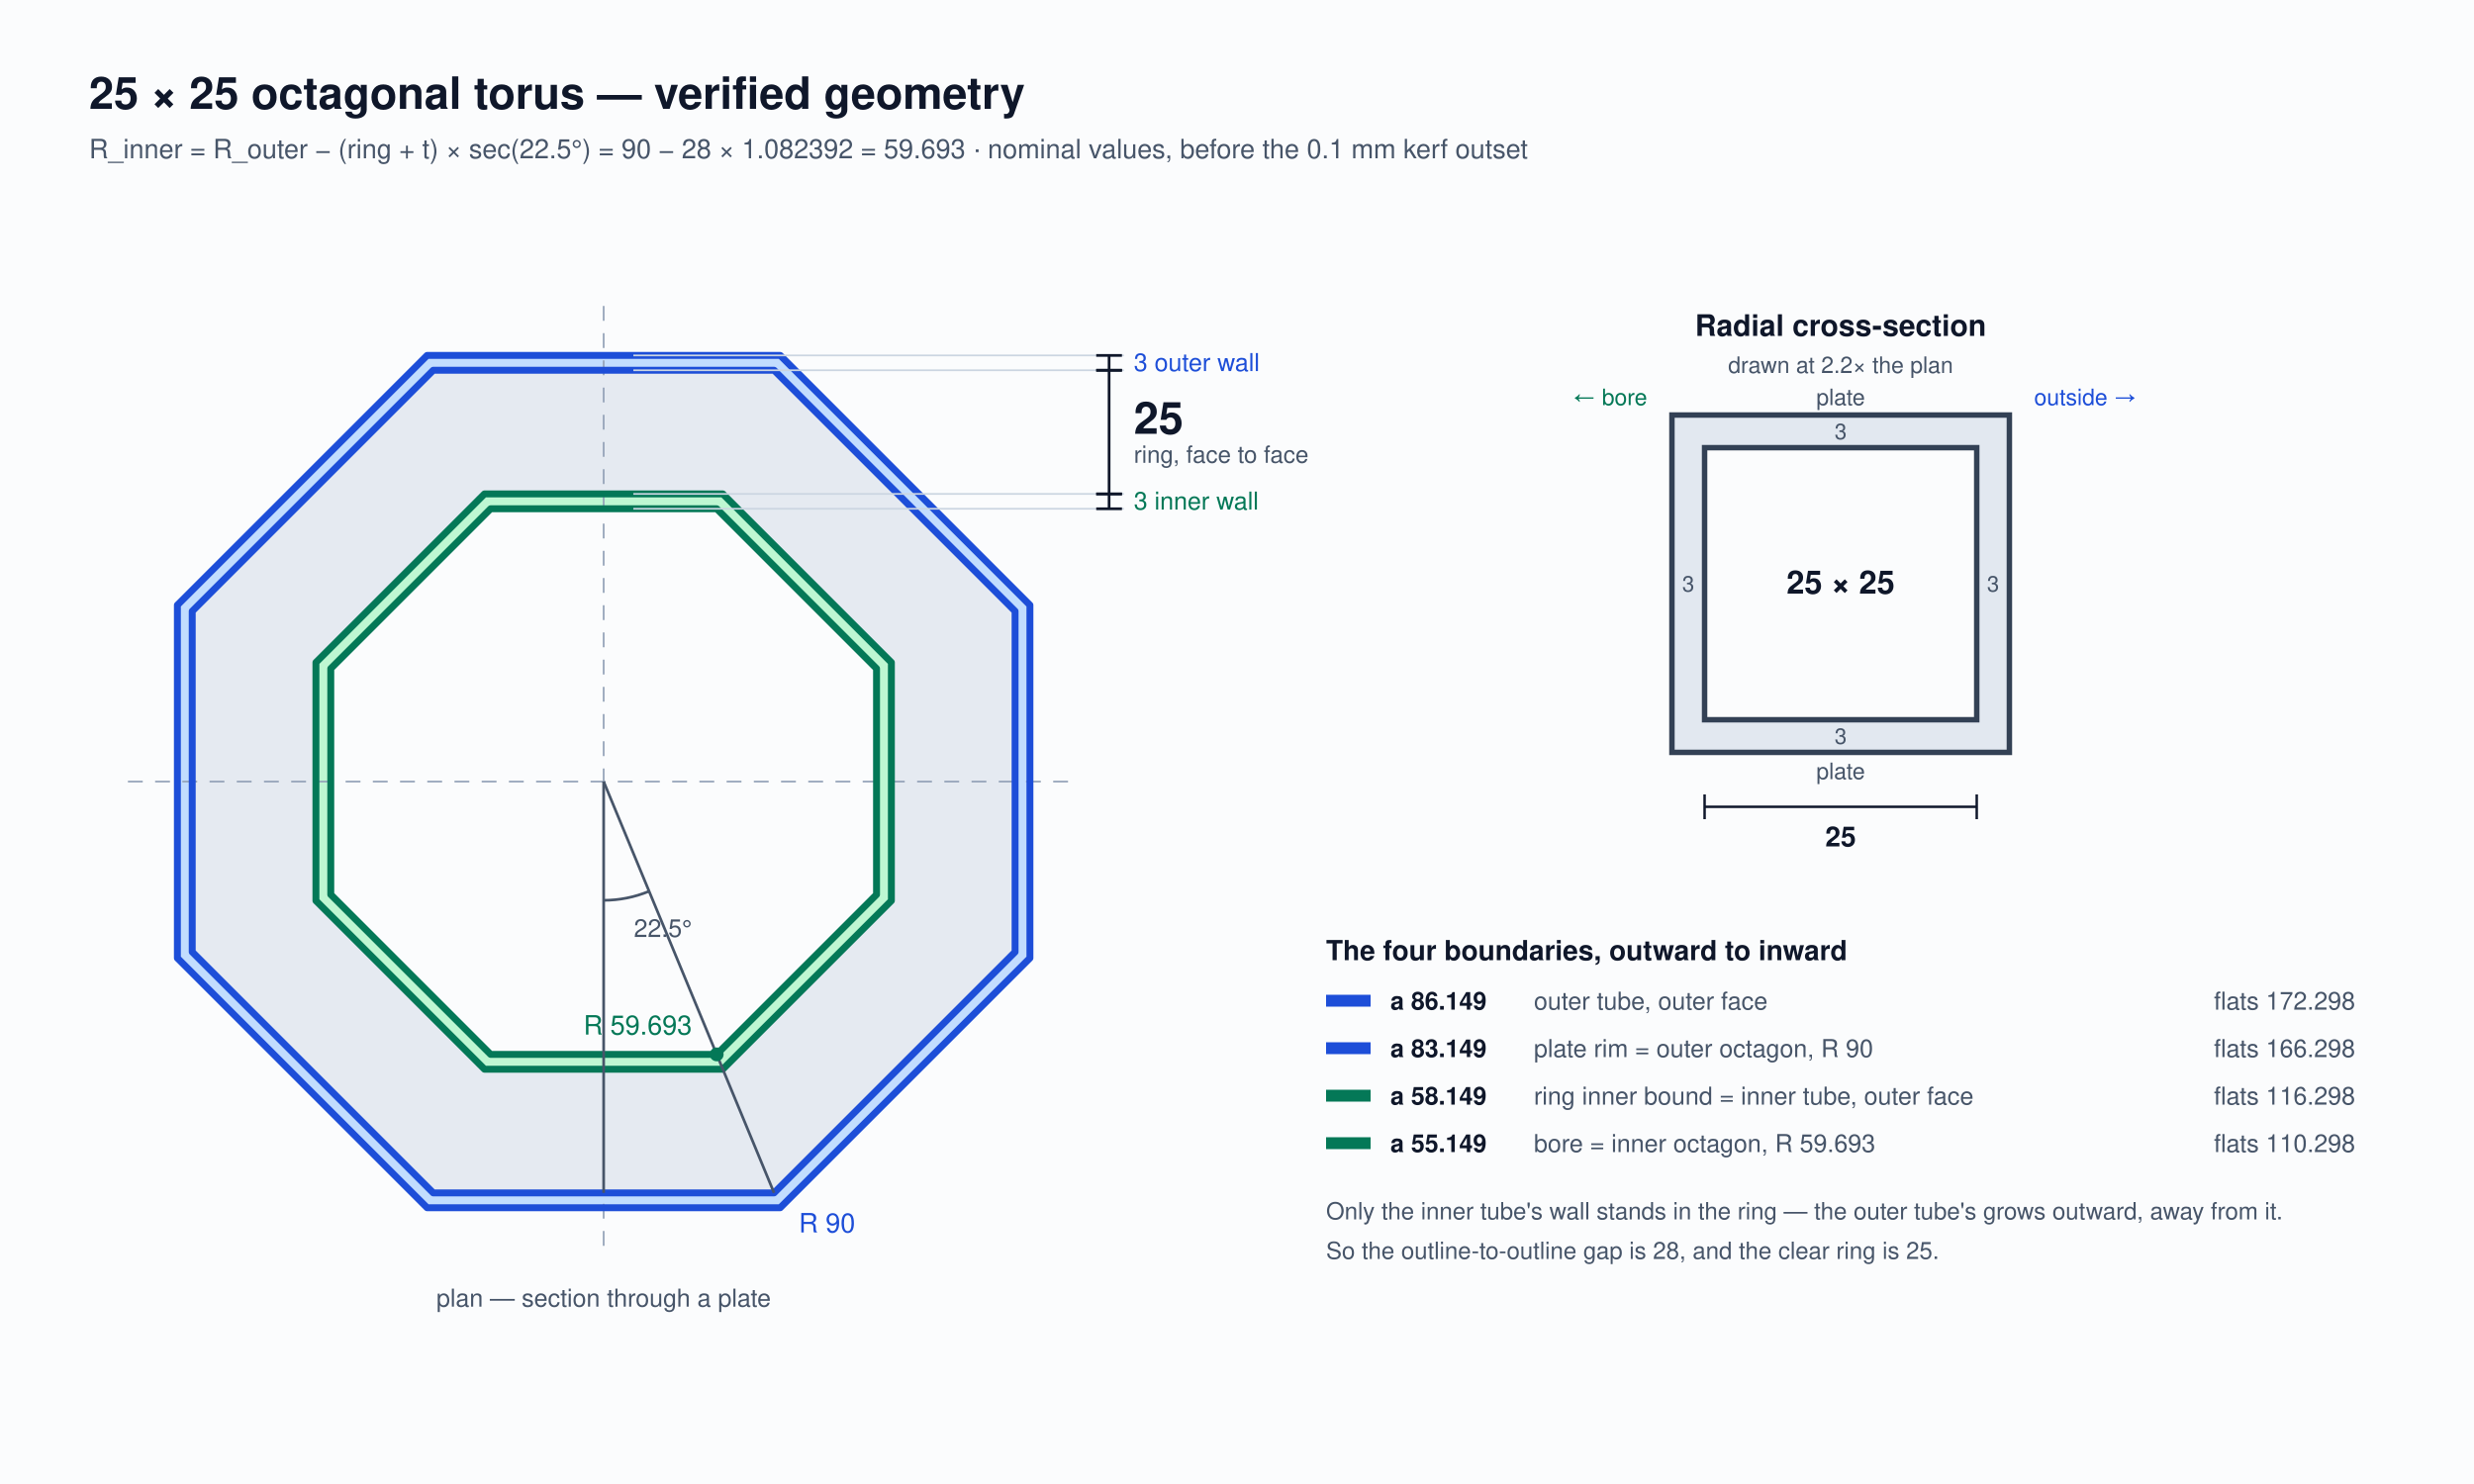
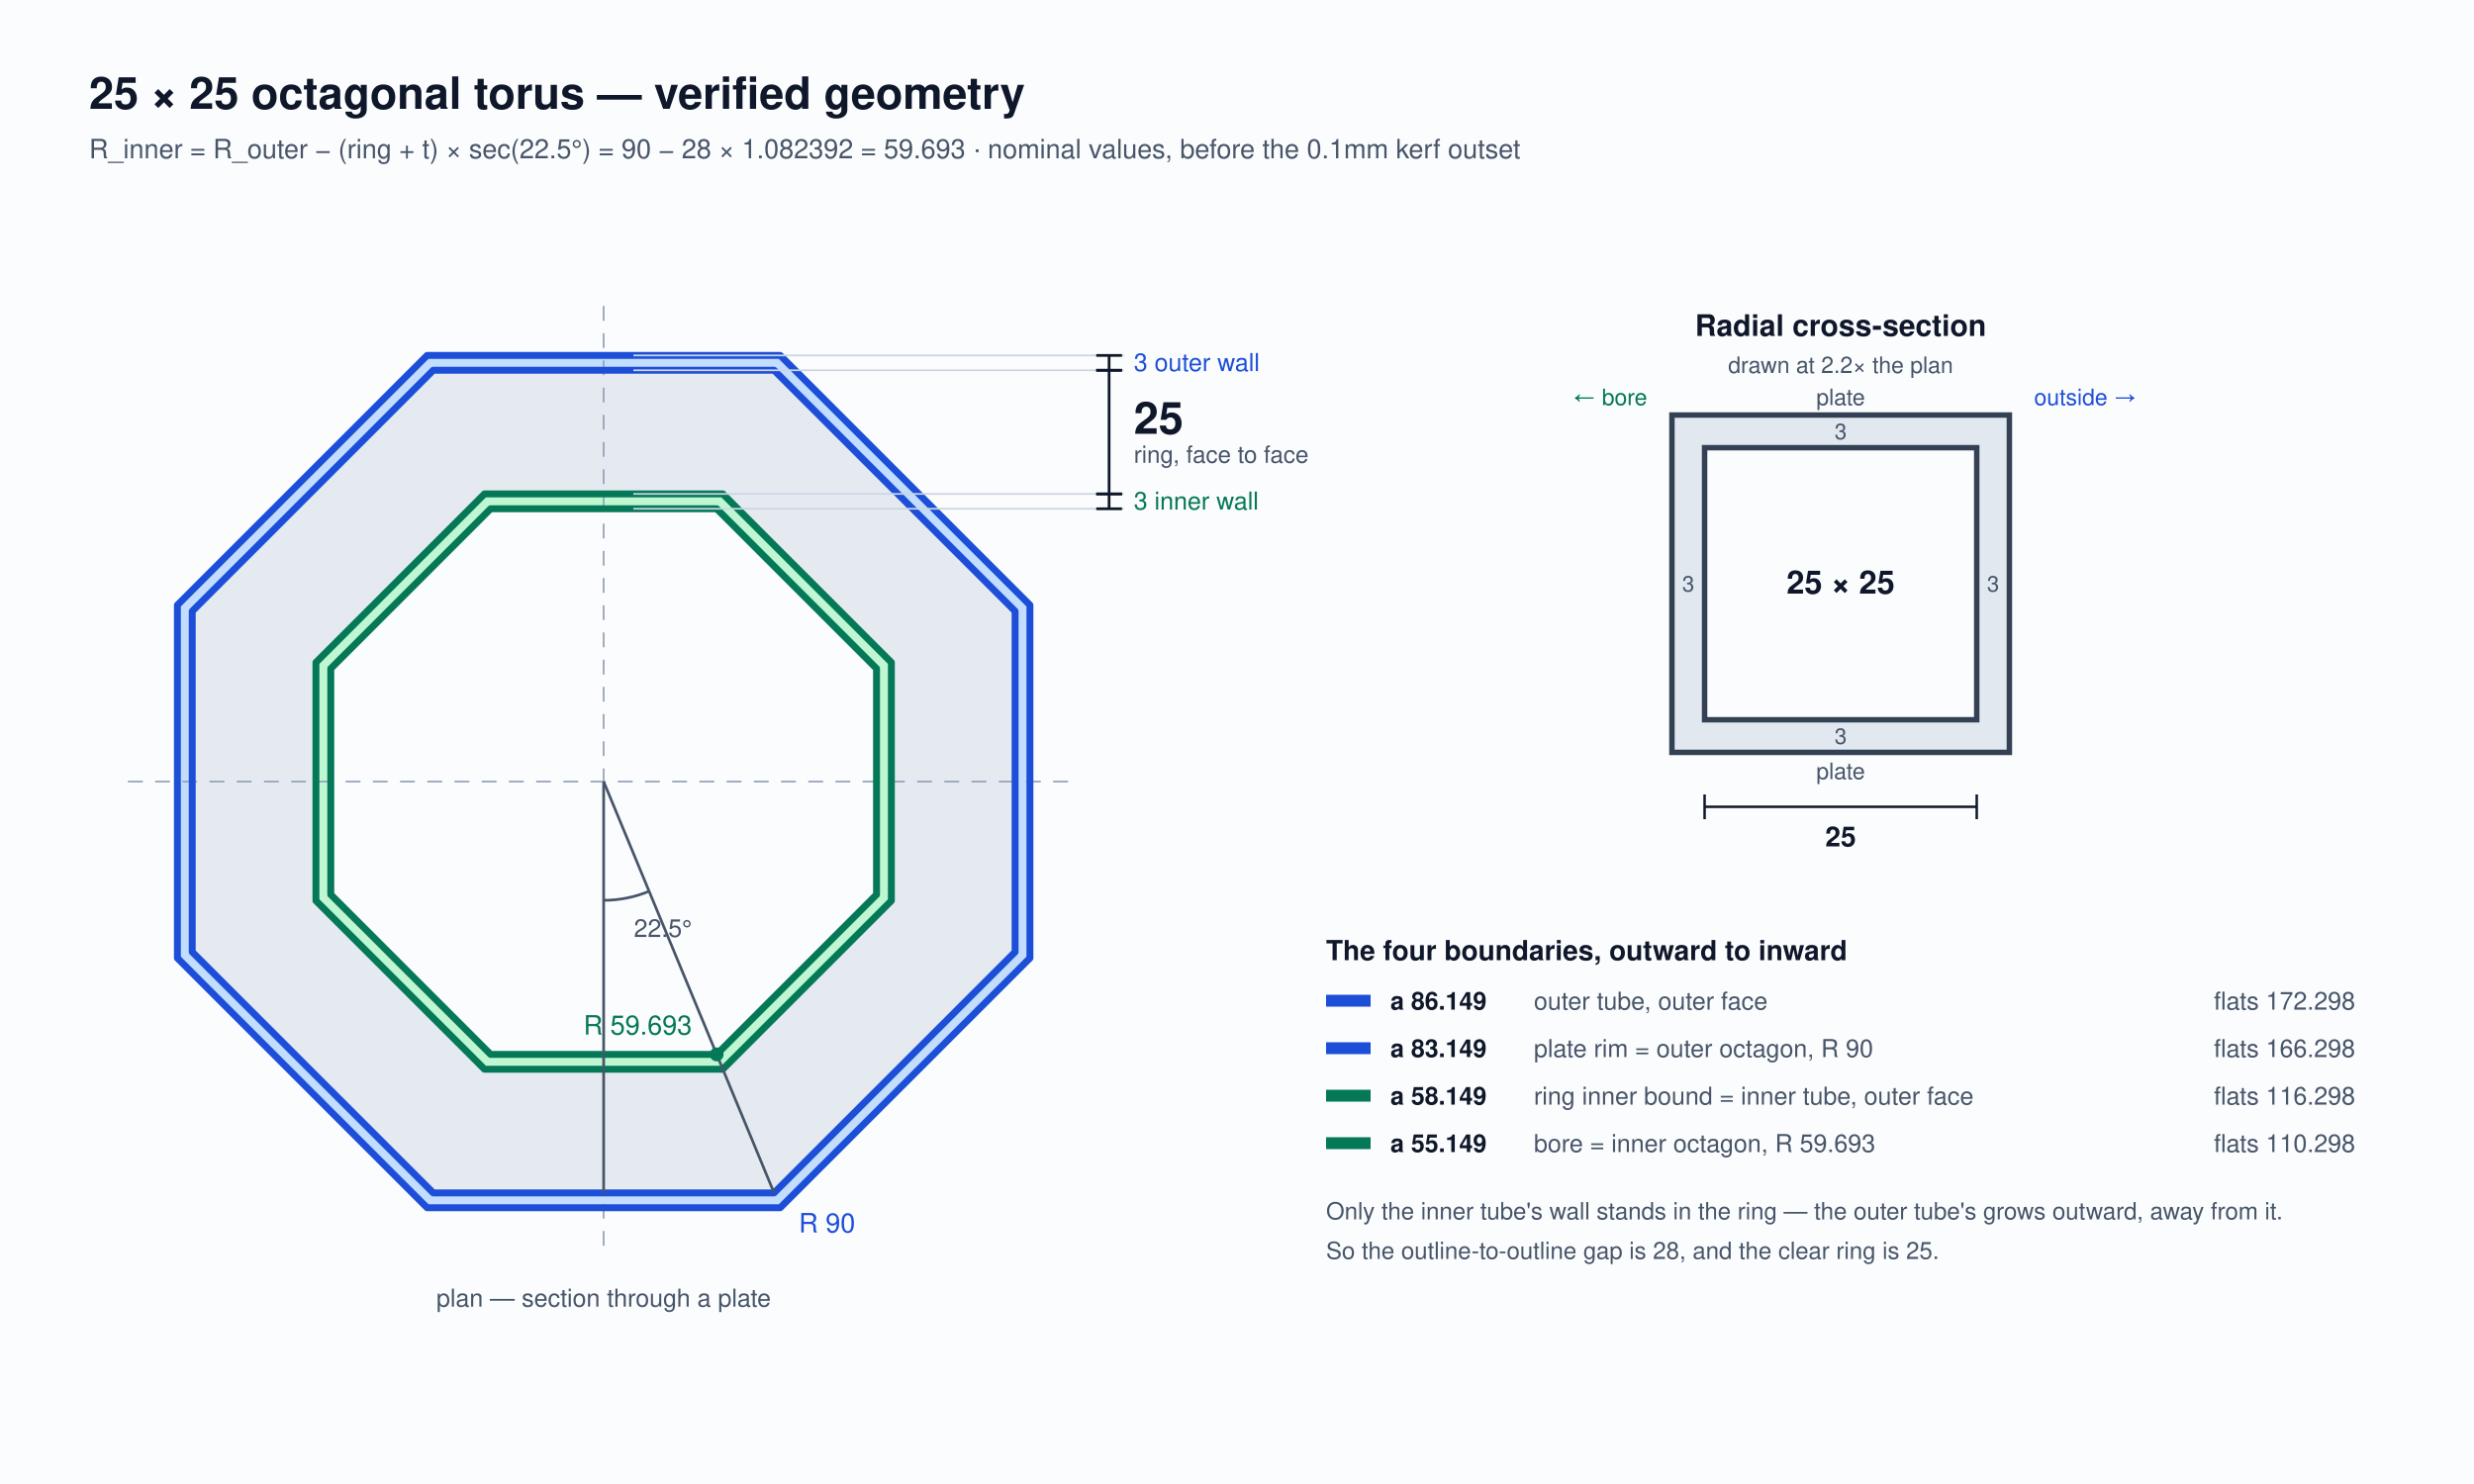
<svg xmlns="http://www.w3.org/2000/svg" viewBox="0 0 500 300" width="1000" height="600" role="img" aria-label="Verified geometry of the 25 by 25 millimetre octagonal torus: a plan section through a plate, and a radial cross-section of the cavity">
  <rect width="500" height="300" fill="#fbfcfd" />
  <g font-family="ui-sans-serif,system-ui,Helvetica,Arial,sans-serif">
    <text x="18" y="22" font-size="9" font-weight="700" fill="#0f172a">25 × 25 octagonal torus — verified geometry</text>
-     <text x="18" y="32" font-size="5.4" fill="#475569">R_inner = R_outer − (ring + t) × sec(22.5°) = 90 − 28 × 1.082392 = 59.693   ·   nominal values, before the 0.1 mm kerf outset</text>
+     <text x="18" y="32" font-size="5.4" fill="#475569">R_inner = R_outer − (ring + t) × sec(22.5°) = 90 − 28 × 1.082392 = 59.693   ·   nominal values, before the 0.1mm kerf outset</text>
    <path d="M208.149,122.316L157.684,71.851L86.316,71.851L35.851,122.316L35.851,193.684L86.316,244.149L157.684,244.149L208.149,193.684Z M205.149,192.442L156.442,241.149L87.558,241.149L38.851,192.442L38.851,123.558L87.558,74.851L156.442,74.851L205.149,123.558Z" fill="#bfdbfe" fill-rule="evenodd" opacity="0.95" />
    <path d="M205.149,123.558L156.442,74.851L87.558,74.851L38.851,123.558L38.851,192.442L87.558,241.149L156.442,241.149L205.149,192.442Z M180.149,182.086L146.086,216.149L97.914,216.149L63.851,182.086L63.851,133.914L97.914,99.851L146.086,99.851L180.149,133.914Z" fill="#e2e8f0" fill-rule="evenodd" opacity="0.9" />
    <path d="M180.149,133.914L146.086,99.851L97.914,99.851L63.851,133.914L63.851,182.086L97.914,216.149L146.086,216.149L180.149,182.086Z M177.149,180.844L144.844,213.149L99.156,213.149L66.851,180.844L66.851,135.156L99.156,102.851L144.844,102.851L177.149,135.156Z" fill="#bbf7d0" fill-rule="evenodd" opacity="0.95" />
    <g stroke="#94a3b8" stroke-width="0.35" stroke-dasharray="3 2.5">
      <line x1="25.851" y1="158" x2="218.149" y2="158" />
      <line x1="122" y1="61.851" x2="122" y2="254.149" />
    </g>
    <polygon points="208.149,122.316 157.684,71.851 86.316,71.851 35.851,122.316 35.851,193.684 86.316,244.149 157.684,244.149 208.149,193.684" fill="none" stroke="#1d4ed8" stroke-width="1.4" stroke-linejoin="round" />
    <polygon points="205.149,123.558 156.442,74.851 87.558,74.851 38.851,123.558 38.851,192.442 87.558,241.149 156.442,241.149 205.149,192.442" fill="none" stroke="#1d4ed8" stroke-width="1.4" stroke-linejoin="round" />
    <polygon points="180.149,133.914 146.086,99.851 97.914,99.851 63.851,133.914 63.851,182.086 97.914,216.149 146.086,216.149 180.149,182.086" fill="none" stroke="#047857" stroke-width="1.4" stroke-linejoin="round" />
    <polygon points="177.149,135.156 144.844,102.851 99.156,102.851 66.851,135.156 66.851,180.844 99.156,213.149 144.844,213.149 177.149,180.844" fill="none" stroke="#047857" stroke-width="1.4" stroke-linejoin="round" />
    <line x1="128" y1="71.851" x2="227.149" y2="71.851" stroke="#cbd5e1" stroke-width="0.35" />
    <line x1="128" y1="74.851" x2="227.149" y2="74.851" stroke="#cbd5e1" stroke-width="0.35" />
    <line x1="128" y1="99.851" x2="227.149" y2="99.851" stroke="#cbd5e1" stroke-width="0.35" />
    <line x1="128" y1="102.851" x2="227.149" y2="102.851" stroke="#cbd5e1" stroke-width="0.35" />
    <g stroke="#0f172a" stroke-width="0.55" fill="none">
      <line x1="224.149" y1="71.851" x2="224.149" y2="74.851" />
      <line x1="221.549" y1="71.851" x2="226.749" y2="71.851" />
      <line x1="221.549" y1="74.851" x2="226.749" y2="74.851" />
      <line x1="224.149" y1="74.851" x2="224.149" y2="99.851" />
      <line x1="221.549" y1="74.851" x2="226.749" y2="74.851" />
      <line x1="221.549" y1="99.851" x2="226.749" y2="99.851" />
      <line x1="224.149" y1="99.851" x2="224.149" y2="102.851" />
      <line x1="221.549" y1="99.851" x2="226.749" y2="99.851" />
      <line x1="221.549" y1="102.851" x2="226.749" y2="102.851" />
    </g>
    <text x="229.149" y="73.351" font-size="5" fill="#1d4ed8" dominant-baseline="middle">3 outer wall</text>
    <text x="229.149" y="84.551" font-size="9" font-weight="700" fill="#0f172a" dominant-baseline="middle">25</text>
    <text x="229.149" y="91.951" font-size="4.8" fill="#475569" dominant-baseline="middle">ring, face to face</text>
    <text x="229.149" y="101.351" font-size="5" fill="#047857" dominant-baseline="middle">3 inner wall</text>
    <g stroke="#475569" stroke-width="0.55" fill="none">
      <line x1="122" y1="158" x2="122" y2="241.149" />
      <line x1="122" y1="158" x2="156.442" y2="241.149" />
      <path d="M122 182 A24 24 0 0 0 131.184 180.173" />
    </g>
    <circle cx="144.844" cy="213.149" r="1.4" fill="#047857" />
    <text x="128.106" y="189.412" font-size="5" fill="#475569">22.5°</text>
    <text x="161.442" y="249.149" font-size="5.4" fill="#1d4ed8">R 90</text>
    <text x="139.844" y="209.149" font-size="5.4" fill="#047857" text-anchor="end">R 59.693</text>
    <text x="122" y="264.149" font-size="5" fill="#475569" text-anchor="middle">plan — section through a plate</text>
    <text x="372" y="67.9" font-size="6" font-weight="700" fill="#0f172a" text-anchor="middle">Radial cross-section</text>
    <text x="372" y="75.4" font-size="4.6" fill="#475569" text-anchor="middle">drawn at 2.2× the plan</text>
    <path d="M337.9 83.9H406.1V152.1H337.9Z M344.5 90.5V145.5H399.5V90.5Z" fill="#e2e8f0" fill-rule="evenodd" />
    <rect x="337.9" y="83.9" width="68.2" height="68.2" fill="none" stroke="#334155" stroke-width="1.1" />
    <rect x="344.5" y="90.5" width="55" height="55" fill="none" stroke="#334155" stroke-width="1.1" />
    <g font-size="4.4" fill="#475569" text-anchor="middle">
      <text x="372" y="88.8">3</text>
      <text x="372" y="150.4">3</text>
      <text x="341.2" y="119.6">3</text>
      <text x="402.8" y="119.6">3</text>
    </g>
    <text x="372" y="120" font-size="6.5" font-weight="700" fill="#0f172a" text-anchor="middle">25 × 25</text>
    <g stroke="#0f172a" stroke-width="0.5" fill="none">
      <line x1="344.5" y1="163.1" x2="399.5" y2="163.1" />
      <line x1="344.5" y1="160.6" x2="344.5" y2="165.6" />
      <line x1="399.5" y1="160.6" x2="399.5" y2="165.6" />
    </g>
    <text x="372" y="171.1" font-size="5.6" font-weight="700" fill="#0f172a" text-anchor="middle">25</text>
    <text x="332.9" y="81.9" font-size="4.6" fill="#047857" text-anchor="end">← bore</text>
    <text x="411.1" y="81.9" font-size="4.6" fill="#1d4ed8">outside →</text>
    <text x="372" y="81.9" font-size="4.6" fill="#475569" text-anchor="middle">plate</text>
    <text x="372" y="157.5" font-size="4.6" fill="#475569" text-anchor="middle">plate</text>
    <text x="268" y="194.1" font-size="5.6" font-weight="700" fill="#0f172a">The four boundaries, outward to inward</text>
    <rect x="268" y="201.1" width="9" height="2.4" fill="#1d4ed8" />
    <text x="281" y="204.1" font-size="5" font-weight="700" fill="#0f172a">a 86.149</text>
    <text x="310" y="204.1" font-size="5" fill="#475569">outer tube, outer face</text>
    <text x="476" y="204.1" font-size="5" fill="#475569" text-anchor="end">flats 172.298</text>
    <rect x="268" y="210.7" width="9" height="2.4" fill="#1d4ed8" />
    <text x="281" y="213.7" font-size="5" font-weight="700" fill="#0f172a">a 83.149</text>
    <text x="310" y="213.7" font-size="5" fill="#475569">plate rim = outer octagon, R 90</text>
    <text x="476" y="213.7" font-size="5" fill="#475569" text-anchor="end">flats 166.298</text>
    <rect x="268" y="220.3" width="9" height="2.4" fill="#047857" />
    <text x="281" y="223.3" font-size="5" font-weight="700" fill="#0f172a">a 58.149</text>
    <text x="310" y="223.3" font-size="5" fill="#475569">ring inner bound = inner tube, outer face</text>
    <text x="476" y="223.3" font-size="5" fill="#475569" text-anchor="end">flats 116.298</text>
    <rect x="268" y="229.9" width="9" height="2.4" fill="#047857" />
    <text x="281" y="232.9" font-size="5" font-weight="700" fill="#0f172a">a 55.149</text>
    <text x="310" y="232.9" font-size="5" fill="#475569">bore = inner octagon, R 59.693</text>
    <text x="476" y="232.9" font-size="5" fill="#475569" text-anchor="end">flats 110.298</text>
    <text x="268" y="246.5" font-size="4.8" fill="#475569">Only the inner tube's wall stands in the ring — the outer tube's grows outward, away from it.</text>
    <text x="268" y="254.5" font-size="4.8" fill="#475569">So the outline-to-outline gap is 28, and the clear ring is 25.</text>
  </g>
</svg>
